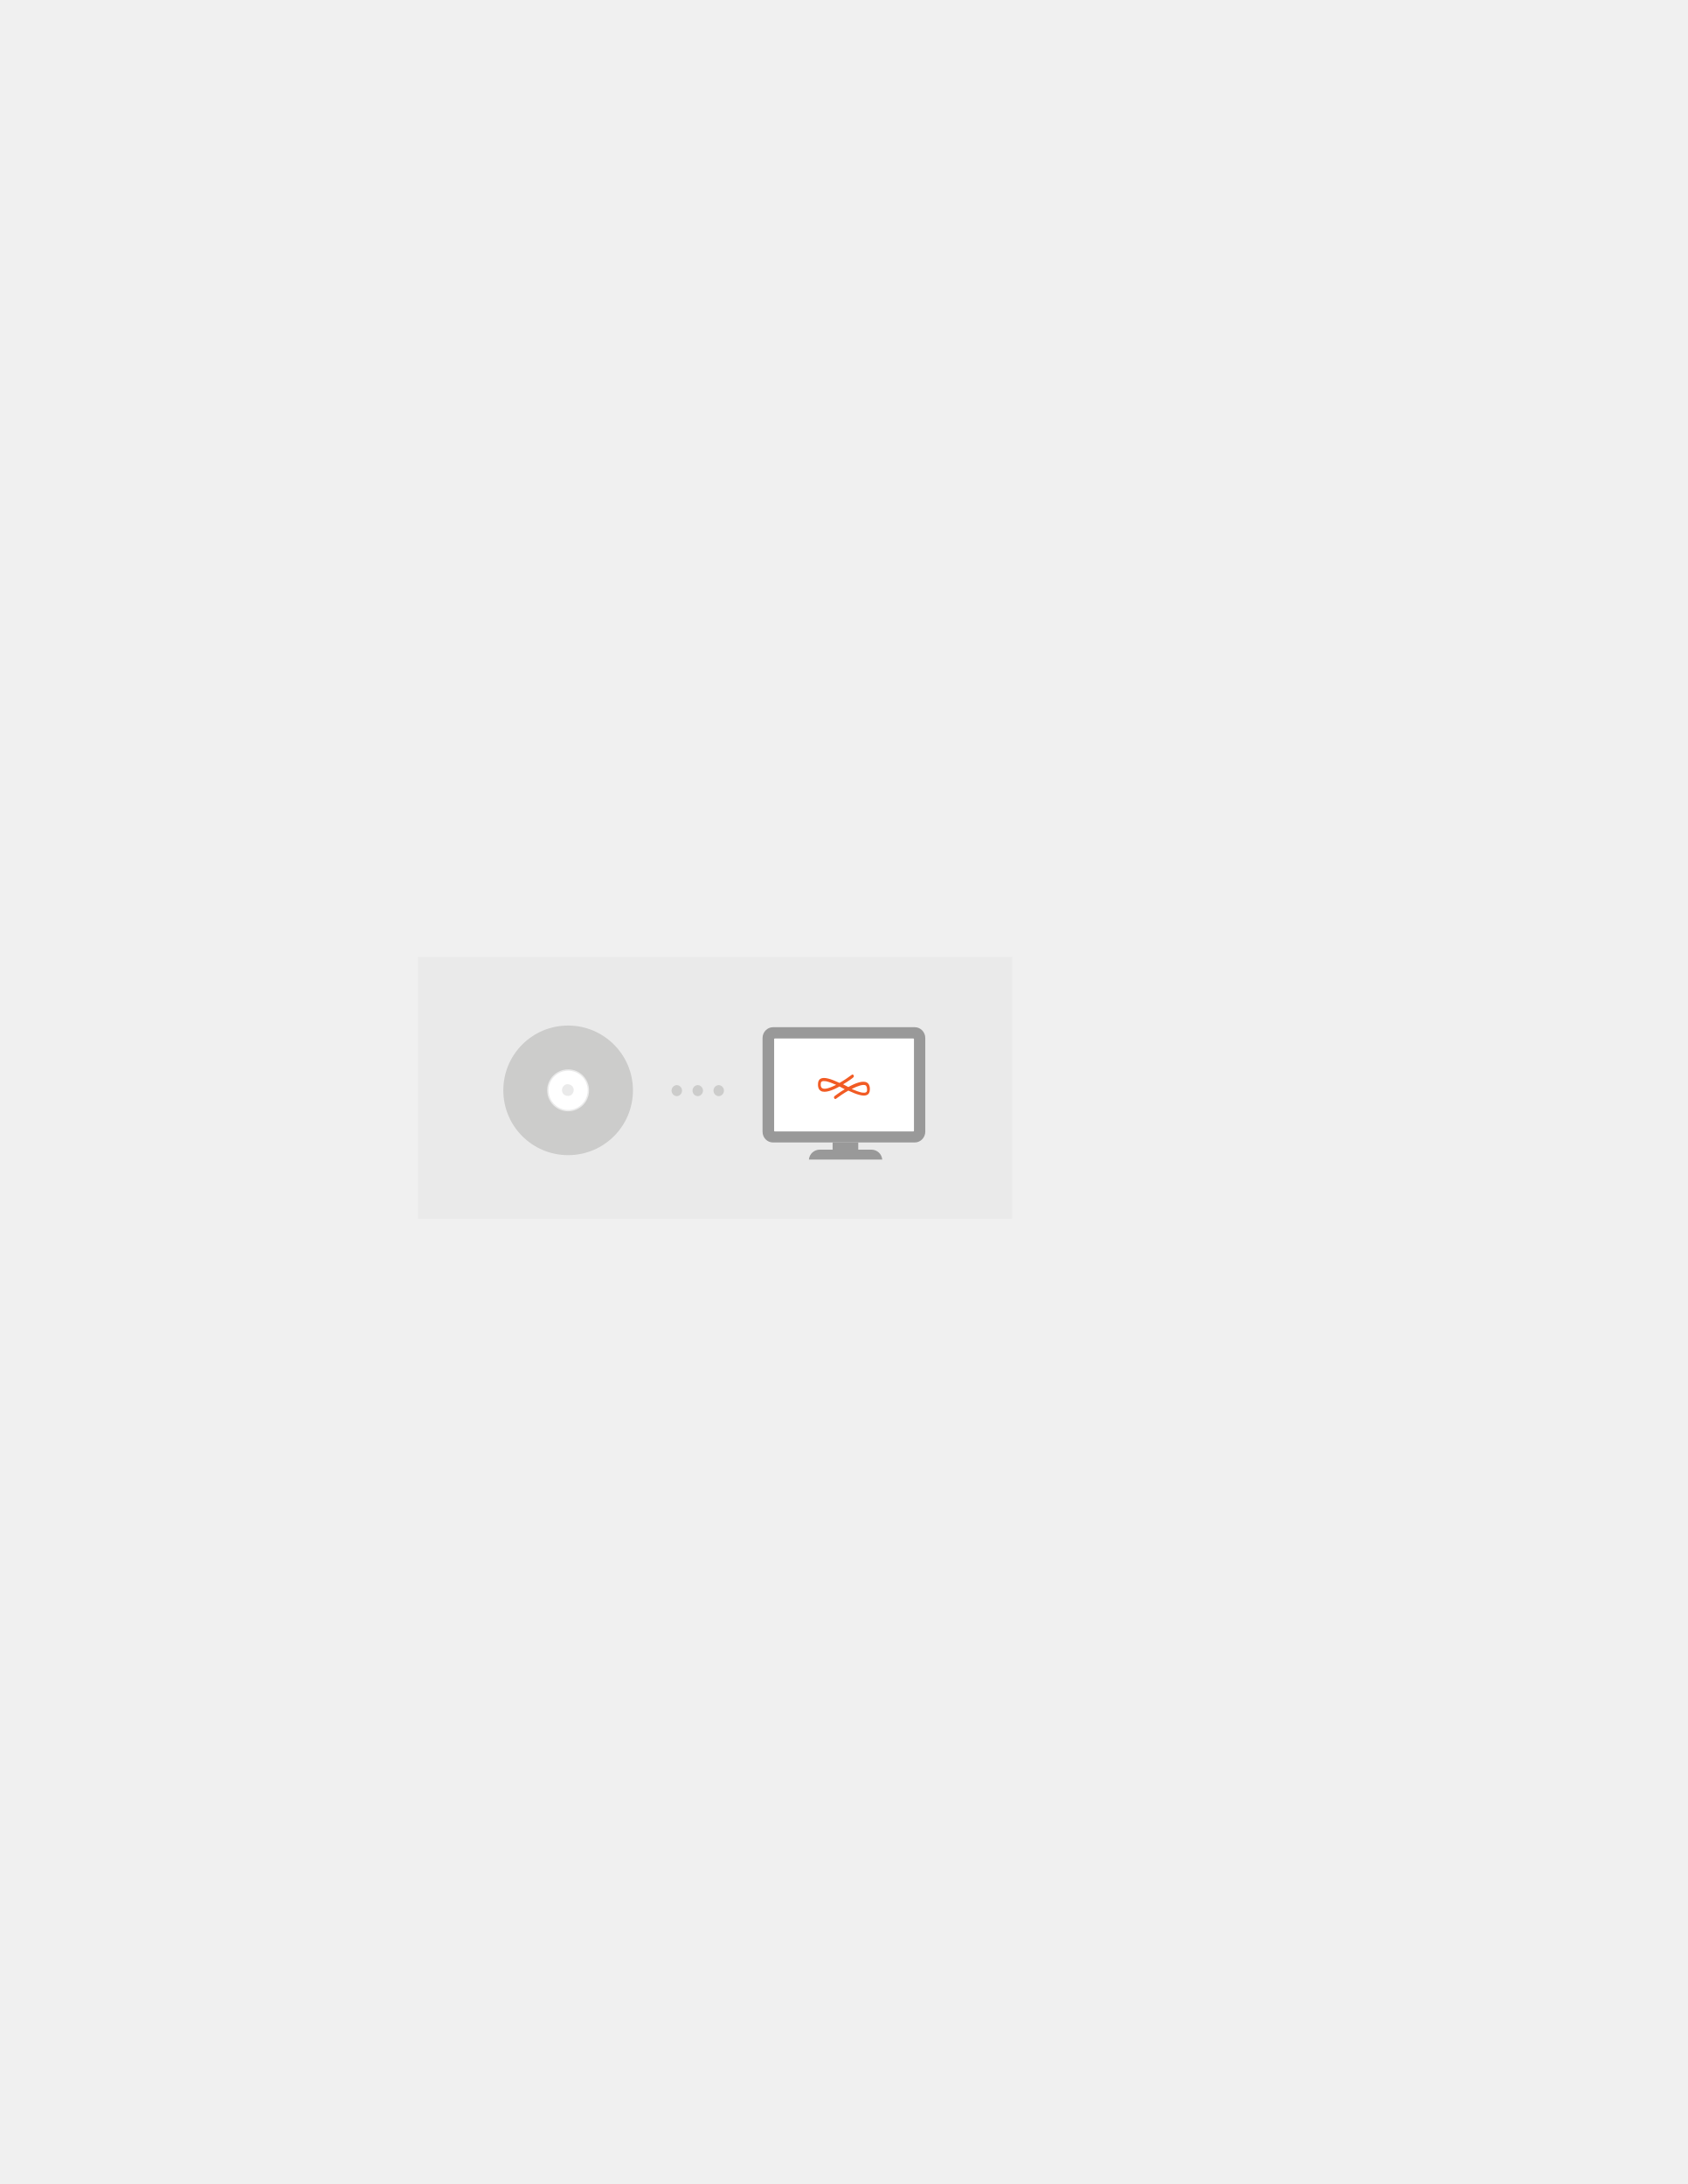
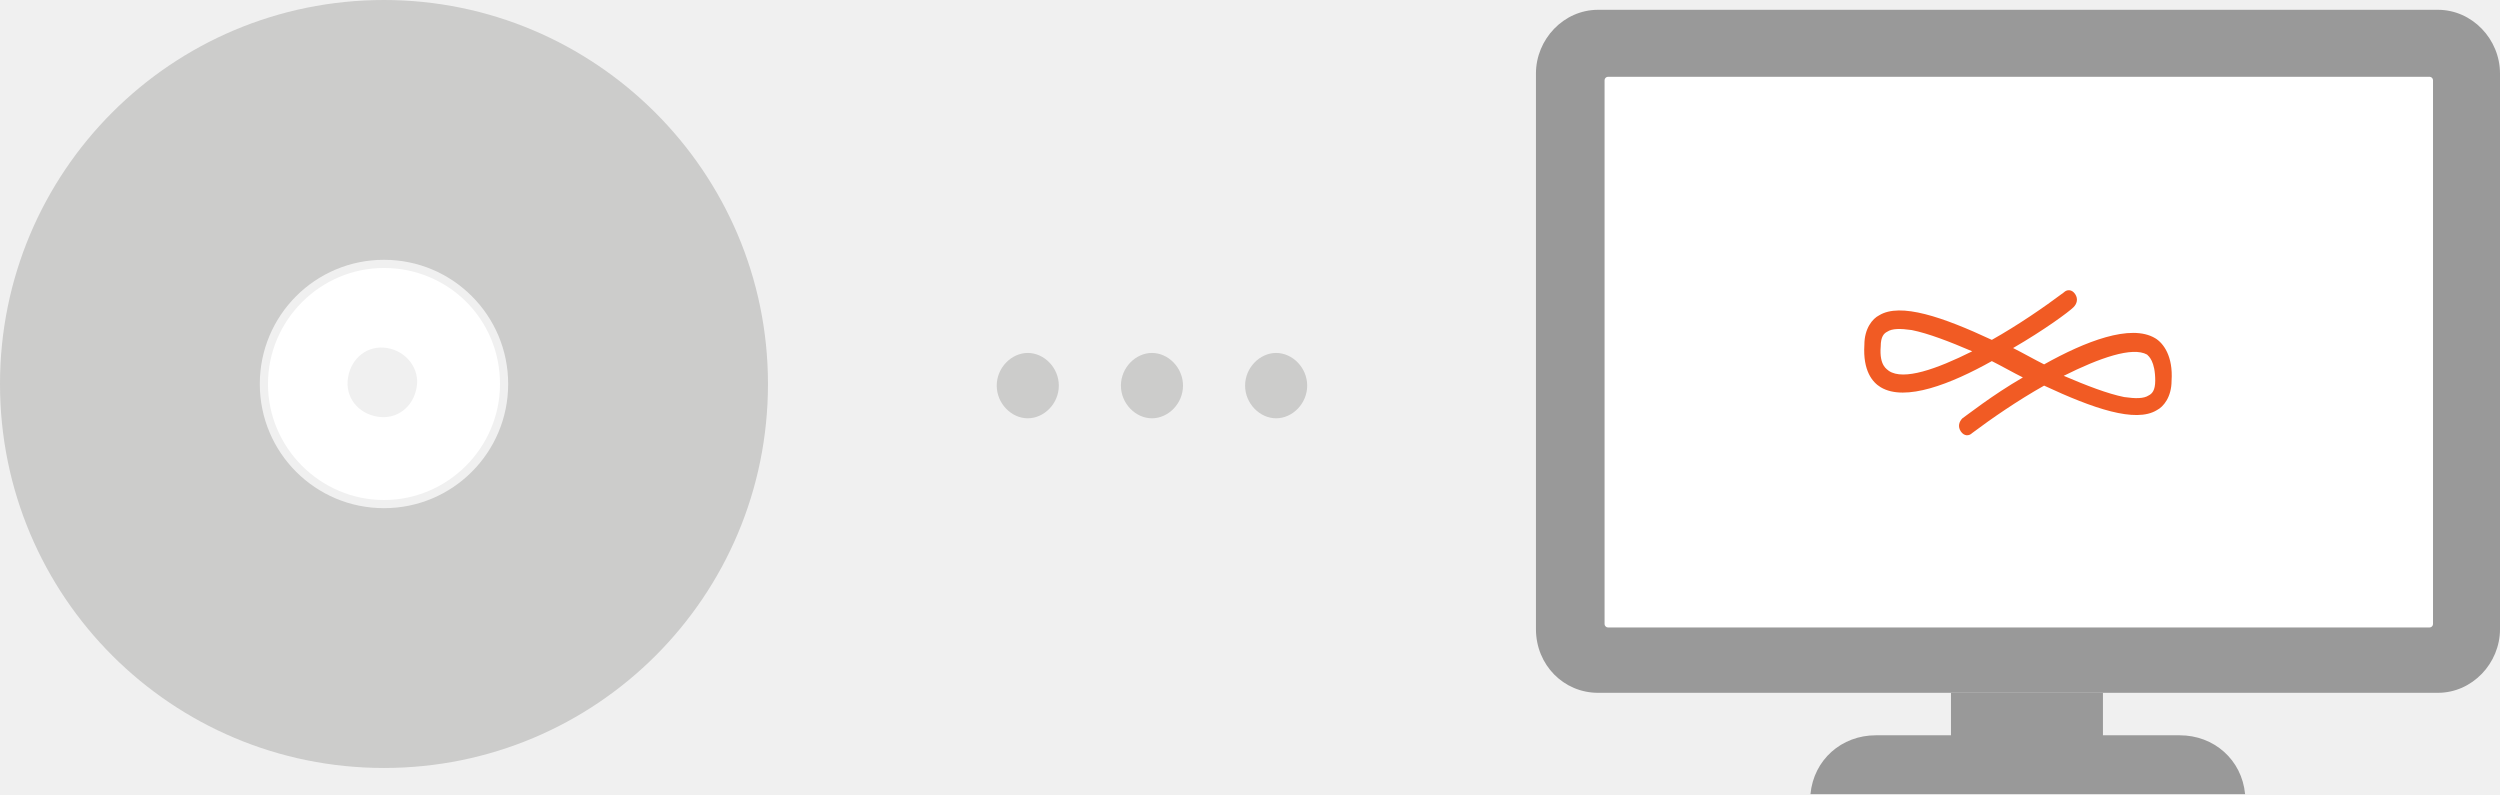
- <svg xmlns="http://www.w3.org/2000/svg" version="1.1" id="Layer_1" x="0px" y="0px" viewBox="0 0 612 792" style="enable-background:new 0 0 612 792;" xml:space="preserve">
-   <style type="text/css">
+ <svg xmlns="http://www.w3.org/2000/svg" version="1.1" id="Layer_1" x="0px" y="0px" viewBox="0 0 255 81" xml:space="preserve" width="255" height="81">
+   <defs id="defs39" />
+   <style type="text/css" id="style2">
	.st0{fill:#EAEAEA;}
	.st1{fill-rule:evenodd;clip-rule:evenodd;fill:#FFFFFF;}
	.st2{fill-rule:evenodd;clip-rule:evenodd;fill:#999999;}
	.st3{fill:#F15B24;}
	.st4{fill:#CCCCCB;}
	.st5{fill:#FFFFFF;}
</style>
-   <rect x="151.5" y="347" class="st0" width="215.5" height="95" />
-   <g>
-     <path class="st1" d="M278.8,375.4h54.3v36.8h-54.3V375.4z" />
-   </g>
-   <g>
-     <path class="st2" d="M331.7,372.5h-51.4c-2.1,0-3.8,1.8-3.8,3.9v34c0,2.2,1.7,3.9,3.8,3.9h51.4c2.1,0,3.8-1.8,3.8-3.9v-34   C335.5,374.3,333.8,372.5,331.7,372.5z M331.4,410.1c0,0.1-0.1,0.2-0.2,0.2h-50.3c-0.1,0-0.2-0.1-0.2-0.2v-33.3   c0-0.1,0.1-0.2,0.2-0.2h50.3c0.1,0,0.2,0.1,0.2,0.2V410.1z" />
-     <path class="st2" d="M315.9,416.9h-4.7v-2.6h-9.3v2.6h-4.6c-2.1,0-3.8,1.5-4,3.6h26.6C319.7,418.4,318,416.9,315.9,416.9z" />
-   </g>
-   <g>
-     <path class="st3" d="M314.4,392.6c-1.5-0.9-4.3,0.2-6.8,1.6c-0.6-0.3-1.3-0.7-1.9-1c1.9-1.1,3.4-2.2,3.7-2.5   c0.2-0.2,0.3-0.5,0.1-0.8c-0.2-0.3-0.5-0.3-0.7-0.1c-1.2,0.9-2.8,2-4.4,2.9c-3-1.4-5.6-2.3-6.9-1.5c-0.4,0.2-0.9,0.8-0.9,1.8   c-0.1,1.6,0.5,2.3,1,2.6c1.5,0.9,4.3-0.2,6.8-1.6c0.6,0.3,1.3,0.7,1.9,1c-1.9,1.1-3.4,2.3-3.7,2.5c-0.2,0.2-0.3,0.5-0.1,0.8   c0.2,0.3,0.5,0.3,0.7,0.1c1.2-0.9,2.8-2,4.4-2.9c3,1.4,5.6,2.3,6.9,1.5c0.4-0.2,0.9-0.8,0.9-1.8   C315.5,393.7,314.9,392.9,314.4,392.6z M298.1,394.6c-0.1-0.1-0.6-0.3-0.5-1.5c0-0.6,0.2-0.8,0.4-0.9c0.3-0.2,0.8-0.2,1.5-0.1   c1,0.2,2.3,0.7,3.7,1.3C301,394.5,299,395.2,298.1,394.6z M314.4,395.2c0,0.6-0.2,0.8-0.4,0.9c-0.3,0.2-0.8,0.2-1.5,0.1   c-1-0.2-2.3-0.7-3.7-1.3c2.2-1.1,4.2-1.8,5.1-1.3C314,393.7,314.4,394,314.4,395.2z" />
-   </g>
-   <g>
-     <path class="st4" d="M206,371.9c-13,0-23.5,10.5-23.5,23.5c0,13,10.5,23.5,23.5,23.5s23.5-10.5,23.5-23.5   C229.5,382.4,218.9,371.9,206,371.9z M206,403c-4.2,0-7.6-3.4-7.6-7.6c0-4.2,3.4-7.6,7.6-7.6c4.2,0,7.6,3.4,7.6,7.6   C213.6,399.6,210.2,403,206,403z" />
-   </g>
-   <g>
-     <path class="st5" d="M206,388.3c-3.9,0-7.1,3.2-7.1,7.1c0,3.9,3.2,7.1,7.1,7.1s7.1-3.2,7.1-7.1C213.1,391.4,209.9,388.3,206,388.3z    M208,395.6c-0.2,1.2-1.2,2-2.4,1.8c-1.2-0.2-2-1.2-1.8-2.4c0.2-1.2,1.2-2,2.4-1.8C207.4,393.4,208.2,394.5,208,395.6z" />
-   </g>
-   <g>
-     <path class="st4" d="M247.3,395.5c0,1.1-0.9,2-1.9,2c-1,0-1.9-0.9-1.9-2c0-1.1,0.9-2,1.9-2C246.4,393.5,247.3,394.4,247.3,395.5z" />
-     <path class="st4" d="M254.9,395.5c0,1.1-0.9,2-1.9,2c-1,0-1.9-0.9-1.9-2c0-1.1,0.9-2,1.9-2C254,393.5,254.9,394.4,254.9,395.5z" />
-     <path class="st4" d="M262.5,395.5c0,1.1-0.9,2-1.9,2c-1,0-1.9-0.9-1.9-2c0-1.1,0.9-2,1.9-2C261.6,393.5,262.5,394.4,262.5,395.5z" />
+   <g id="g4308" transform="matrix(1.666667,0,0,1.666667,-51.66667,-41.5)">
+     <path class="st1" d="m 127.3,28.4 h 54.3 v 36.8 h -54.3 z" id="path6" />
+     <path class="st2" d="m 180.2,25.5 h -51.4 c -2.1,0 -3.8,1.8 -3.8,3.9 v 34 c 0,2.2 1.7,3.9 3.8,3.9 h 51.4 c 2.1,0 3.8,-1.8 3.8,-3.9 v -34 c 0,-2.1 -1.7,-3.9 -3.8,-3.9 z m -0.3,37.6 c 0,0.1 -0.1,0.2 -0.2,0.2 h -50.3 c -0.1,0 -0.2,-0.1 -0.2,-0.2 V 29.8 c 0,-0.1 0.1,-0.2 0.2,-0.2 h 50.3 c 0.1,0 0.2,0.1 0.2,0.2 z" id="path10" />
+     <path class="st2" d="m 164.4,69.9 h -4.7 v -2.6 h -9.3 v 2.6 h -4.6 c -2.1,0 -3.8,1.5 -4,3.6 h 26.6 c -0.2,-2.1 -1.9,-3.6 -4,-3.6 z" id="path12" />
+     <path class="st3" d="m 162.9,45.6 c -1.5,-0.9 -4.3,0.2 -6.8,1.6 -0.6,-0.3 -1.3,-0.7 -1.9,-1 1.9,-1.1 3.4,-2.2 3.7,-2.5 0.2,-0.2 0.3,-0.5 0.1,-0.8 -0.2,-0.3 -0.5,-0.3 -0.7,-0.1 -1.2,0.9 -2.8,2 -4.4,2.9 -3,-1.4 -5.6,-2.3 -6.9,-1.5 -0.4,0.2 -0.9,0.8 -0.9,1.8 -0.1,1.6 0.5,2.3 1,2.6 1.5,0.9 4.3,-0.2 6.8,-1.6 0.6,0.3 1.3,0.7 1.9,1 -1.9,1.1 -3.4,2.3 -3.7,2.5 -0.2,0.2 -0.3,0.5 -0.1,0.8 0.2,0.3 0.5,0.3 0.7,0.1 1.2,-0.9 2.8,-2 4.4,-2.9 3,1.4 5.6,2.3 6.9,1.5 0.4,-0.2 0.9,-0.8 0.9,-1.8 0.1,-1.5 -0.5,-2.3 -1,-2.6 z m -16.3,2 c -0.1,-0.1 -0.6,-0.3 -0.5,-1.5 0,-0.6 0.2,-0.8 0.4,-0.9 0.3,-0.2 0.8,-0.2 1.5,-0.1 1,0.2 2.3,0.7 3.7,1.3 -2.2,1.1 -4.2,1.8 -5.1,1.2 z m 16.3,0.6 c 0,0.6 -0.2,0.8 -0.4,0.9 -0.3,0.2 -0.8,0.2 -1.5,0.1 -1,-0.2 -2.3,-0.7 -3.7,-1.3 2.2,-1.1 4.2,-1.8 5.1,-1.3 0.1,0.1 0.5,0.4 0.5,1.6 z" id="path16" />
+     <path class="st4" d="M 54.5,24.9 C 41.5,24.9 31,35.4 31,48.4 31,61.4 41.5,71.9 54.5,71.9 67.5,71.9 78,61.4 78,48.4 78,35.4 67.4,24.9 54.5,24.9 Z m 0,31.1 c -4.2,0 -7.6,-3.4 -7.6,-7.6 0,-4.2 3.4,-7.6 7.6,-7.6 4.2,0 7.6,3.4 7.6,7.6 0,4.2 -3.4,7.6 -7.6,7.6 z" id="path20" />
+     <path class="st5" d="m 54.5,41.3 c -3.9,0 -7.1,3.2 -7.1,7.1 0,3.9 3.2,7.1 7.1,7.1 3.9,0 7.1,-3.2 7.1,-7.1 0,-4 -3.2,-7.1 -7.1,-7.1 z m 2,7.3 c -0.2,1.2 -1.2,2 -2.4,1.8 -1.2,-0.2 -2,-1.2 -1.8,-2.4 0.2,-1.2 1.2,-2 2.4,-1.8 1.2,0.2 2,1.3 1.8,2.4 z" id="path24" />
+     <path class="st4" d="m 95.8,48.5 c 0,1.1 -0.9,2 -1.9,2 -1,0 -1.9,-0.9 -1.9,-2 0,-1.1 0.9,-2 1.9,-2 1,0 1.9,0.9 1.9,2 z" id="path28" />
+     <path class="st4" d="m 103.4,48.5 c 0,1.1 -0.9,2 -1.9,2 -1,0 -1.9,-0.9 -1.9,-2 0,-1.1 0.9,-2 1.9,-2 1,0 1.9,0.9 1.9,2 z" id="path30" />
+     <path class="st4" d="m 111,48.5 c 0,1.1 -0.9,2 -1.9,2 -1,0 -1.9,-0.9 -1.9,-2 0,-1.1 0.9,-2 1.9,-2 1,0 1.9,0.9 1.9,2 z" id="path32" />
  </g>
</svg>
